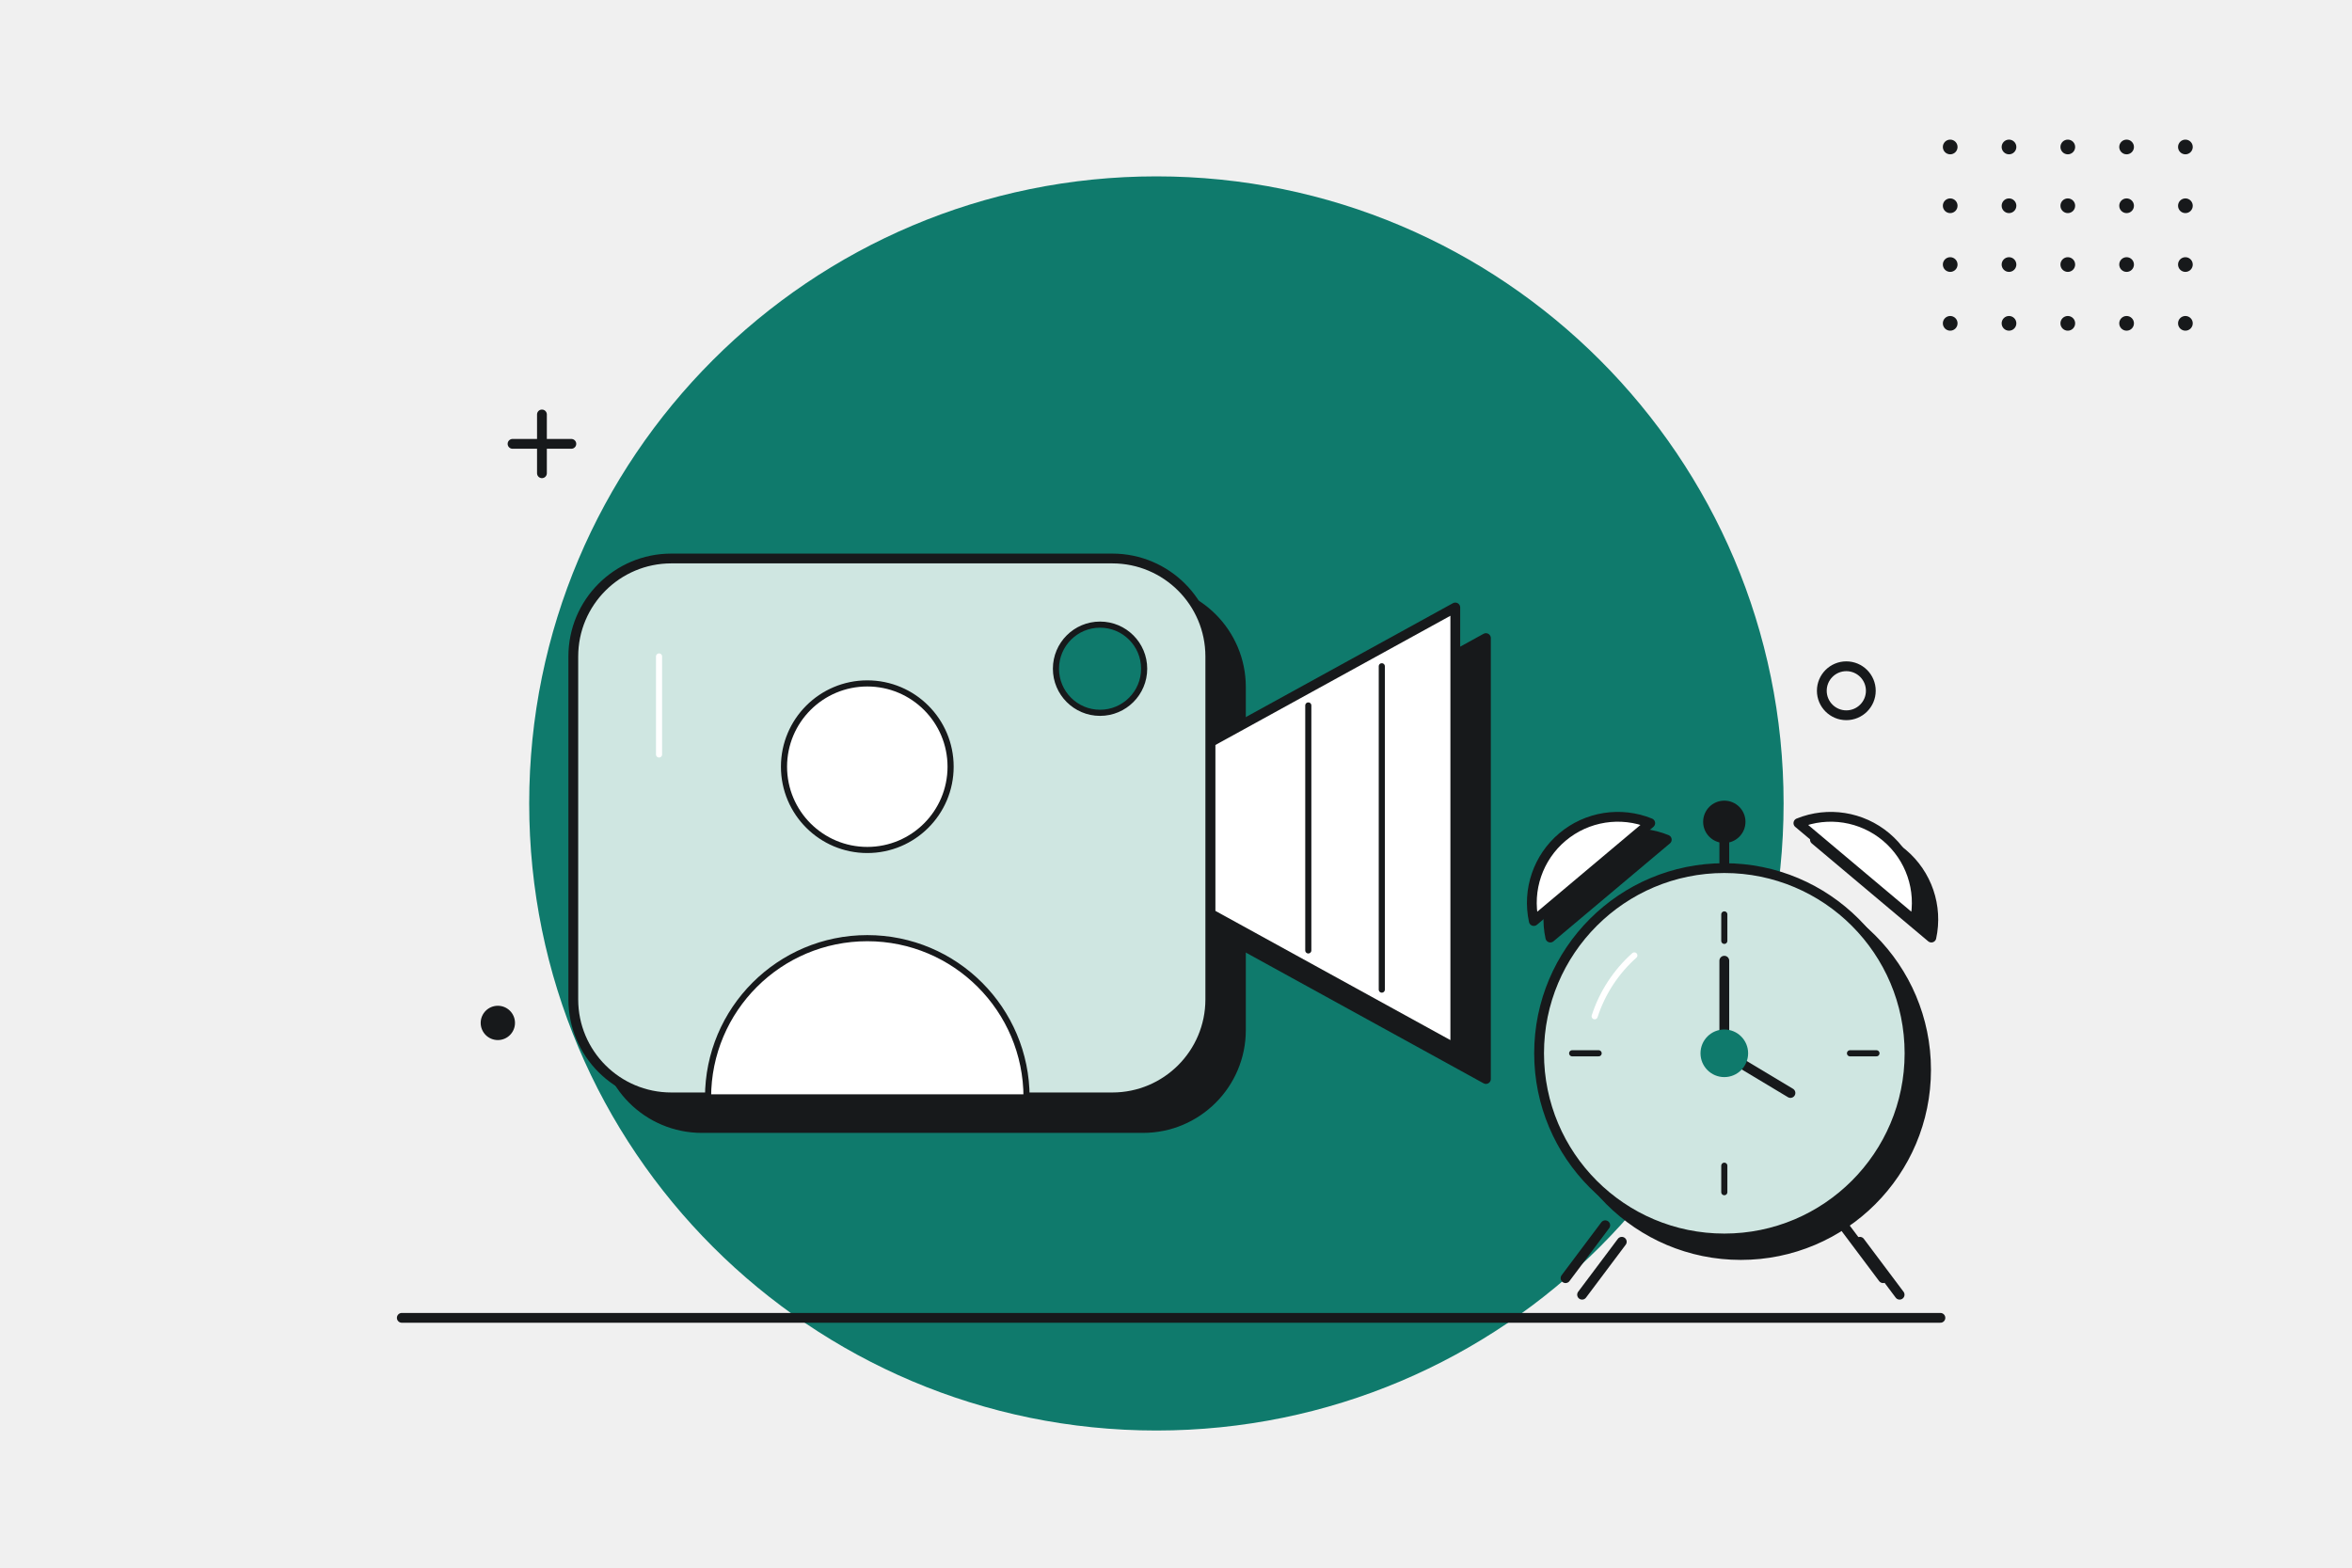
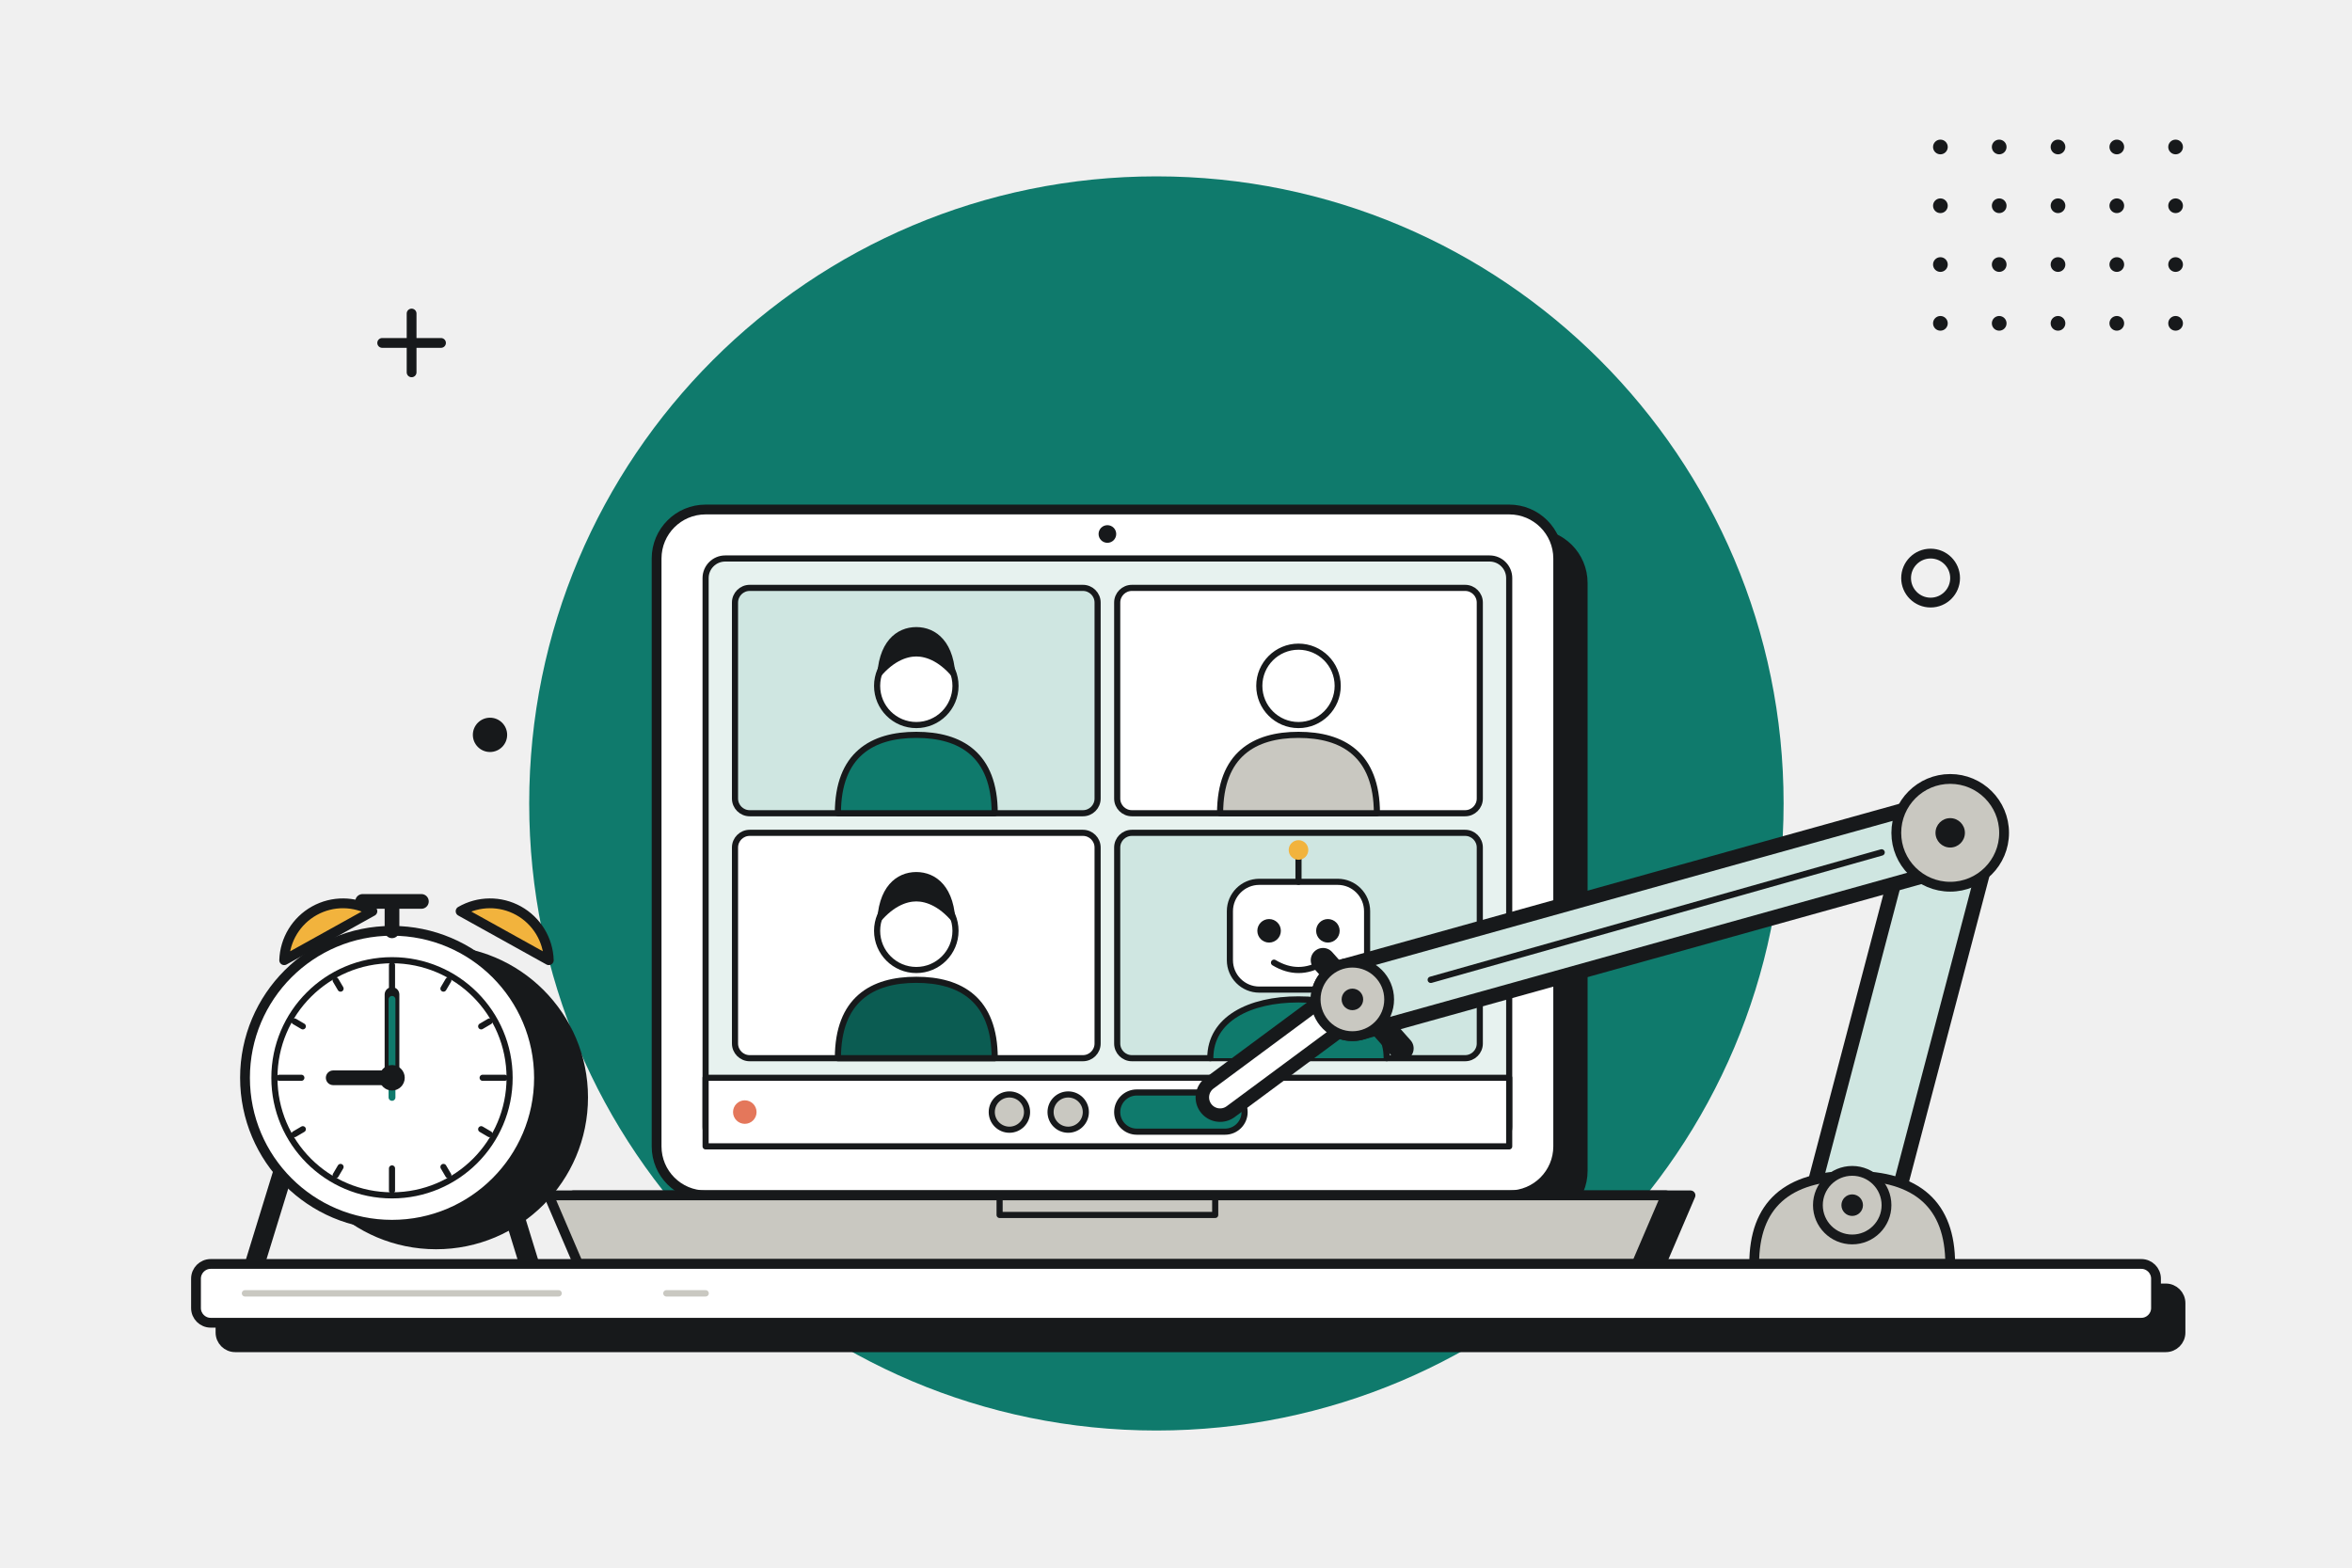
- <svg xmlns="http://www.w3.org/2000/svg" viewBox="0 0 480 320" role="img" aria-labelledby="workau-t">
-   <style>.workau-b{animation:workau-b 4.8s ease-in-out infinite alternate}@keyframes workau-b{from{transform:translateY(0)}to{transform:translateY(-4.0px)}}@media (prefers-reduced-motion:reduce){*{animation:none!important}}</style>
+ <svg xmlns="http://www.w3.org/2000/svg" viewBox="0 0 480 320" role="img" aria-labelledby="am-t">
+   <style>.am-k{stroke:#17191B;stroke-width:2;stroke-linejoin:round;stroke-linecap:round}.am-d{stroke:#17191B;stroke-width:1.25;stroke-linejoin:round;stroke-linecap:round}.am-arm{transform-box:view-box;transform-origin:378px 246px;animation:am-tap 5s ease-in-out infinite}@keyframes am-tap{0%,60%,100%{transform:rotate(0)}70%{transform:rotate(-3deg)}78%{transform:rotate(0)}}.am-wait{opacity:0;animation:am-wait 5s steps(1) infinite}@keyframes am-wait{0%,64%{opacity:0}65%,80%{opacity:1}81%,100%{opacity:0}}.am-clock{transform-box:view-box;transform-origin:80px 258px;animation:am-ring 5s ease-in-out infinite}@keyframes am-ring{0%,52%,64%,100%{transform:rotate(0)}54%,58%,62%{transform:rotate(-4deg)}56%,60%{transform:rotate(4deg)}}.am-sec{transform-box:view-box;transform-origin:80px 220px;animation:am-spin 10s steps(60) infinite}@keyframes am-spin{to{transform:rotate(360deg)}}@media (prefers-reduced-motion:reduce){*{animation:none!important}}</style>
  <circle cx="236" cy="164" r="128" fill="#0F7A6C" />
-   <path fill="#17191B" d="M396.5 30a1.5 1.5 0 1 0 3 0a1.5 1.5 0 1 0 -3 0M408.5 30a1.5 1.5 0 1 0 3 0a1.5 1.5 0 1 0 -3 0M420.5 30a1.5 1.5 0 1 0 3 0a1.5 1.5 0 1 0 -3 0M432.5 30a1.5 1.5 0 1 0 3 0a1.5 1.5 0 1 0 -3 0M444.5 30a1.5 1.5 0 1 0 3 0a1.5 1.5 0 1 0 -3 0M396.5 42a1.5 1.5 0 1 0 3 0a1.5 1.5 0 1 0 -3 0M408.5 42a1.5 1.5 0 1 0 3 0a1.5 1.5 0 1 0 -3 0M420.5 42a1.5 1.5 0 1 0 3 0a1.5 1.5 0 1 0 -3 0M432.5 42a1.5 1.5 0 1 0 3 0a1.5 1.5 0 1 0 -3 0M444.5 42a1.5 1.5 0 1 0 3 0a1.5 1.5 0 1 0 -3 0M396.5 54a1.5 1.5 0 1 0 3 0a1.5 1.5 0 1 0 -3 0M408.5 54a1.5 1.5 0 1 0 3 0a1.5 1.5 0 1 0 -3 0M420.5 54a1.5 1.5 0 1 0 3 0a1.5 1.5 0 1 0 -3 0M432.5 54a1.5 1.5 0 1 0 3 0a1.5 1.5 0 1 0 -3 0M444.5 54a1.5 1.5 0 1 0 3 0a1.5 1.5 0 1 0 -3 0M396.5 66a1.5 1.5 0 1 0 3 0a1.5 1.5 0 1 0 -3 0M408.5 66a1.5 1.5 0 1 0 3 0a1.5 1.5 0 1 0 -3 0M420.5 66a1.5 1.5 0 1 0 3 0a1.5 1.5 0 1 0 -3 0M432.5 66a1.5 1.5 0 1 0 3 0a1.5 1.5 0 1 0 -3 0M444.5 66a1.5 1.5 0 1 0 3 0a1.5 1.5 0 1 0 -3 0" />
-   <path fill="none" stroke="#17191B" stroke-width="2" stroke-linecap="round" d="M110.6 84.6v12.0M104.6 90.6h12.0" />
-   <circle cx="376.8" cy="141.0" r="5.0" fill="none" stroke="#17191B" stroke-width="2" />
-   <circle cx="101.6" cy="208.8" r="3.5" fill="#17191B" />
-   <path d="M82 269H396" fill="none" stroke="#17191B" stroke-width="2" stroke-linecap="round" />
-   <g transform="translate(92.0 49.0) scale(5.000)">
-     <g fill="none" stroke="#17191B" stroke-linecap="round" stroke-linejoin="round" stroke-width="2" style="stroke-width:0.4">
-       <g transform="translate(1.25 1.25)" fill="#17191B">
-         <rect x="5" y="13" width="26" height="22" rx="4" />
-         <path d="M31 20.5 41 15V33L31 27.5Z" />
-       </g>
-       <path fill="#FFFFFF" d="M31 20.5 41 15V33L31 27.5Z" style="fill:#FFFFFF" />
-       <path stroke-width="1.25" d="M35 19v10M38 17.4v13.2" style="stroke-width:0.25" />
-       <rect fill="#CFE6E1" x="5" y="13" width="26" height="22" rx="4" style="fill:#CFE6E1" />
-       <path stroke="#FFFFFF" stroke-width="1.25" d="M8.5 17v4" style="stroke-width:0.25;stroke:#FFFFFF" />
-       <circle fill="#FFFFFF" stroke-width="1.25" cx="17" cy="21.5" r="3.4" style="fill:#FFFFFF;stroke-width:0.25" />
-       <path fill="#FFFFFF" stroke-width="1.25" d="M10.5 35a6.5 6.5 0 0 1 13 0Z" style="fill:#FFFFFF;stroke-width:0.25" />
-       <circle fill="#0F7A6C" stroke-width="1.25" cx="26.5" cy="17.5" r="1.8" style="stroke-width:0.25" />
+   <path d="M394.5 30a1.5 1.5 0 1 0 3 0a1.5 1.5 0 1 0 -3 0M406.5 30a1.5 1.5 0 1 0 3 0a1.5 1.5 0 1 0 -3 0M418.5 30a1.5 1.5 0 1 0 3 0a1.5 1.5 0 1 0 -3 0M430.5 30a1.5 1.5 0 1 0 3 0a1.5 1.5 0 1 0 -3 0M442.5 30a1.5 1.5 0 1 0 3 0a1.5 1.5 0 1 0 -3 0M394.5 42a1.5 1.5 0 1 0 3 0a1.5 1.5 0 1 0 -3 0M406.5 42a1.5 1.5 0 1 0 3 0a1.5 1.5 0 1 0 -3 0M418.5 42a1.5 1.5 0 1 0 3 0a1.5 1.5 0 1 0 -3 0M430.5 42a1.5 1.5 0 1 0 3 0a1.5 1.5 0 1 0 -3 0M442.5 42a1.5 1.5 0 1 0 3 0a1.5 1.5 0 1 0 -3 0M394.5 54a1.5 1.5 0 1 0 3 0a1.5 1.5 0 1 0 -3 0M406.5 54a1.5 1.5 0 1 0 3 0a1.5 1.5 0 1 0 -3 0M418.5 54a1.5 1.5 0 1 0 3 0a1.5 1.5 0 1 0 -3 0M430.5 54a1.5 1.5 0 1 0 3 0a1.5 1.5 0 1 0 -3 0M442.5 54a1.5 1.5 0 1 0 3 0a1.5 1.5 0 1 0 -3 0M394.5 66a1.5 1.5 0 1 0 3 0a1.5 1.5 0 1 0 -3 0M406.5 66a1.5 1.5 0 1 0 3 0a1.5 1.5 0 1 0 -3 0M418.5 66a1.5 1.5 0 1 0 3 0a1.5 1.5 0 1 0 -3 0M430.5 66a1.5 1.5 0 1 0 3 0a1.5 1.5 0 1 0 -3 0M442.5 66a1.5 1.5 0 1 0 3 0a1.5 1.5 0 1 0 -3 0" fill="#17191B" />
+   <path d="M84 64v12M78 70h12" fill="none" class="am-k" />
+   <circle cx="394" cy="118" r="5" fill="none" class="am-k" />
+   <circle cx="100" cy="150" r="3.5" fill="#17191B" />
+   <rect x="139" y="109" width="184" height="140" rx="10" fill="#17191B" class="am-k" />
+   <rect x="134" y="104" width="184" height="140" rx="10" fill="#FFFFFF" class="am-k" />
+   <rect x="144" y="114" width="164" height="120" rx="4" fill="#E7F2EF" class="am-d" />
+   <g>
+     <rect x="150" y="120" width="74" height="46" rx="3" fill="#CFE6E1" class="am-d" />
+     <path d="M171 166c0 -12 7 -16 16 -16s16 4 16 16Z" fill="#0F7A6C" class="am-d" />
+     <circle cx="187" cy="140" r="8" fill="#FFFFFF" class="am-d" />
+     <path d="M179 139c0 -8 4 -11 8 -11s8 3 8 11c-3 -4 -6 -5 -8 -5s-5 1 -8 5Z" fill="#17191B" />
+   </g>
+   <g>
+     <rect x="228" y="120" width="74" height="46" rx="3" fill="#FFFFFF" class="am-d" />
+     <path d="M249 166c0 -12 7 -16 16 -16s16 4 16 16Z" fill="#C9C8C1" class="am-d" />
+     <circle cx="265" cy="140" r="8" fill="#FFFFFF" class="am-d" />
+   </g>
+   <g>
+     <rect x="150" y="170" width="74" height="46" rx="3" fill="#FFFFFF" class="am-d" />
+     <path d="M171 216c0 -12 7 -16 16 -16s16 4 16 16Z" fill="#0B5C52" class="am-d" />
+     <circle cx="187" cy="190" r="8" fill="#FFFFFF" class="am-d" />
+     <path d="M179 189c0 -8 4 -11 8 -11s8 3 8 11c-3 -4 -6 -5 -8 -5s-5 1 -8 5Z" fill="#17191B" />
+   </g>
+   <g class="am-me">
+     <rect x="228" y="170" width="74" height="46" rx="3" fill="#CFE6E1" class="am-d" />
+     <rect x="251" y="180" width="28" height="22" rx="6" fill="#FFFFFF" class="am-d" />
+     <path d="M265 180v-5" fill="none" class="am-d" />
+     <circle cx="265" cy="173.5" r="2" fill="#F2B33D" />
+     <circle cx="259" cy="190" r="2.4" fill="#17191B" />
+     <circle cx="271" cy="190" r="2.4" fill="#17191B" />
+     <path d="M260 196.5q5 3 10 0" fill="none" class="am-d" />
+     <path d="M247 216c0 -8 8 -12 18 -12s18 4 18 12" fill="#0F7A6C" class="am-d" />
+   </g>
+   <g class="am-wait">
+     <rect x="228" y="170" width="74" height="46" rx="3" fill="#FFFFFF" class="am-d" />
+     <circle cx="265" cy="193" r="9" fill="none" stroke="#0F7A6C" stroke-width="2.4" stroke-linecap="round" stroke-linejoin="round" stroke-dasharray="8 6" />
+   </g>
+   <rect x="144" y="220" width="164" height="14" fill="#FFFFFF" class="am-d" />
+   <circle cx="206" cy="227" r="3.6" fill="#C9C8C1" class="am-d" />
+   <circle cx="218" cy="227" r="3.6" fill="#C9C8C1" class="am-d" />
+   <rect x="228" y="223" width="26" height="8" rx="4" fill="#0F7A6C" class="am-d" />
+   <circle cx="152" cy="227" r="2.4" fill="#E4775B" />
+   <circle cx="226" cy="109" r="1.8" fill="#17191B" />
+   <path d="M112 244h228l-6 14h-216Z" fill="#17191B" class="am-k" transform="translate(5 0)" />
+   <path d="M112 244h228l-6 14h-216Z" fill="#C9C8C1" class="am-k" />
+   <path d="M204 244v4h44v-4" fill="none" class="am-d" />
+   <g class="am-arm">
+     <path d="M378 246L398 170" fill="none" stroke="#17191B" stroke-width="20" stroke-linecap="round" stroke-linejoin="round" />
+     <path d="M378 246L398 170" fill="none" stroke="#CFE6E1" stroke-width="14" stroke-linecap="round" stroke-linejoin="round" />
+     <path d="M398 170L276 204" fill="none" stroke="#17191B" stroke-width="17" stroke-linecap="round" stroke-linejoin="round" />
+     <path d="M398 170L276 204" fill="none" stroke="#CFE6E1" stroke-width="11" stroke-linecap="round" stroke-linejoin="round" />
+     <path d="M384 174L292 200" fill="none" stroke="#17191B" stroke-width="1.3" stroke-linecap="round" stroke-linejoin="round" />
+     <circle cx="398" cy="170" r="11" fill="#C9C8C1" class="am-k" />
+     <circle cx="398" cy="170" r="3" fill="#17191B" />
+     <path d="M276 204L249 224" fill="none" stroke="#17191B" stroke-width="10" stroke-linecap="round" stroke-linejoin="round" />
+     <path d="M276 204L249 224" fill="none" stroke="#FFFFFF" stroke-width="4.5" stroke-linecap="round" stroke-linejoin="round" />
+     <path d="M270 196L286 214" fill="none" stroke="#17191B" stroke-width="5" stroke-linecap="round" stroke-linejoin="round" />
+     <circle cx="276" cy="204" r="7.5" fill="#C9C8C1" class="am-k" />
+     <circle cx="276" cy="204" r="2.2" fill="#17191B" />
+   </g>
+   <path d="M358 258q0 -18 20 -18t20 18Z" fill="#C9C8C1" class="am-k" />
+   <circle cx="378" cy="246" r="7" fill="#C9C8C1" class="am-k" />
+   <circle cx="378" cy="246" r="2.2" fill="#17191B" />
+   <g class="am-clock">
+     <path d="M60 232l-8 26M100 232l8 26" fill="none" stroke="#17191B" stroke-width="4" stroke-linecap="round" stroke-linejoin="round" />
+     <circle cx="85" cy="220" r="30" fill="#17191B" class="am-k" transform="translate(4 4)" />
+     <path d="M58 196a12 12 0 0 1 18 -10Z" fill="#F2B33D" class="am-k" />
+     <path d="M112 196a12 12 0 0 0 -18 -10Z" fill="#F2B33D" class="am-k" />
+     <circle cx="80" cy="220" r="30" fill="#FFFFFF" class="am-k" />
+     <circle cx="80" cy="220" r="24" fill="none" class="am-d" />
+     <path d="M80 201.5L80 197M90.5 201.8L91.5 200.1M98.2 209.5L99.9 208.5M98.5 220L103 220M98.2 230.5L99.9 231.5M90.5 238.2L91.5 239.9M80 238.5L80 243M69.5 238.2L68.5 239.9M61.8 230.5L60.1 231.5M61.5 220L57 220M61.8 209.5L60.1 208.5M69.5 201.8L68.5 200.1" fill="none" class="am-d" />
+     <path d="M80 220h-12M80 220v-17" fill="none" stroke="#17191B" stroke-width="3" stroke-linecap="round" stroke-linejoin="round" />
+     <g class="am-sec">
+       <path d="M80 224v-20" fill="none" stroke="#0F7A6C" stroke-width="1.4" stroke-linecap="round" stroke-linejoin="round" />
    </g>
+     <circle cx="80" cy="220" r="2.6" fill="#17191B" />
+     <path d="M80 190v-6M74 184h12" fill="none" stroke="#17191B" stroke-width="3" stroke-linecap="round" stroke-linejoin="round" />
  </g>
-   <g class="workau-b">
-     <g transform="translate(289.8 150.2) scale(2.700)">
-       <g fill="none" stroke="#17191B" stroke-linecap="round" stroke-linejoin="round" stroke-width="2" style="stroke-width:0.741">
-         <g transform="translate(1.25 1.25)" fill="#17191B">
-           <path d="M8.6 14A6.5 6.5 0 0 1 17.4 6.6Z" />
-           <path d="M37.4 14A6.5 6.5 0 0 0 28.6 6.6Z" />
-           <circle cx="23" cy="24" r="14" />
-           <path d="M14 37 11 41M32 37 35 41" />
-         </g>
-         <path d="M14 37 11 41M32 37 35 41" />
-         <path d="M23 10V7.5" />
-         <circle fill="#17191B" stroke="none" cx="23" cy="6.5" r="1.6" />
-         <path fill="#FFFFFF" d="M8.6 14A6.5 6.5 0 0 1 17.4 6.6Z" style="fill:#FFFFFF" />
-         <path fill="#FFFFFF" d="M37.4 14A6.5 6.5 0 0 0 28.6 6.6Z" style="fill:#FFFFFF" />
-         <circle fill="#CFE6E1" cx="23" cy="24" r="14" style="fill:#CFE6E1" />
-         <path stroke="#FFFFFF" stroke-width="1.25" d="M13.2 21.2a10.5 10.5 0 0 1 3-4.6" style="stroke-width:0.463;stroke:#FFFFFF" />
-         <path stroke-width="1.25" d="M23 13.5v2M32.5 24h2M23 34.5v-2M13.5 24h-2" style="stroke-width:0.463" />
-         <path class="i-hand" d="M23 17V24l5 3" />
-         <circle fill="#0F7A6C" stroke="none" cx="23" cy="24" r="1.8" />
-       </g>
-     </g>
-   </g>
+   <rect x="45" y="263" width="400" height="12" rx="3" fill="#17191B" class="am-k" />
+   <rect x="40" y="258" width="400" height="12" rx="3" fill="#FFFFFF" class="am-k" />
+   <path d="M50 264h64M136 264h8" fill="none" stroke="#C9C8C1" stroke-width="1.3" stroke-linecap="round" stroke-linejoin="round" />
</svg>
